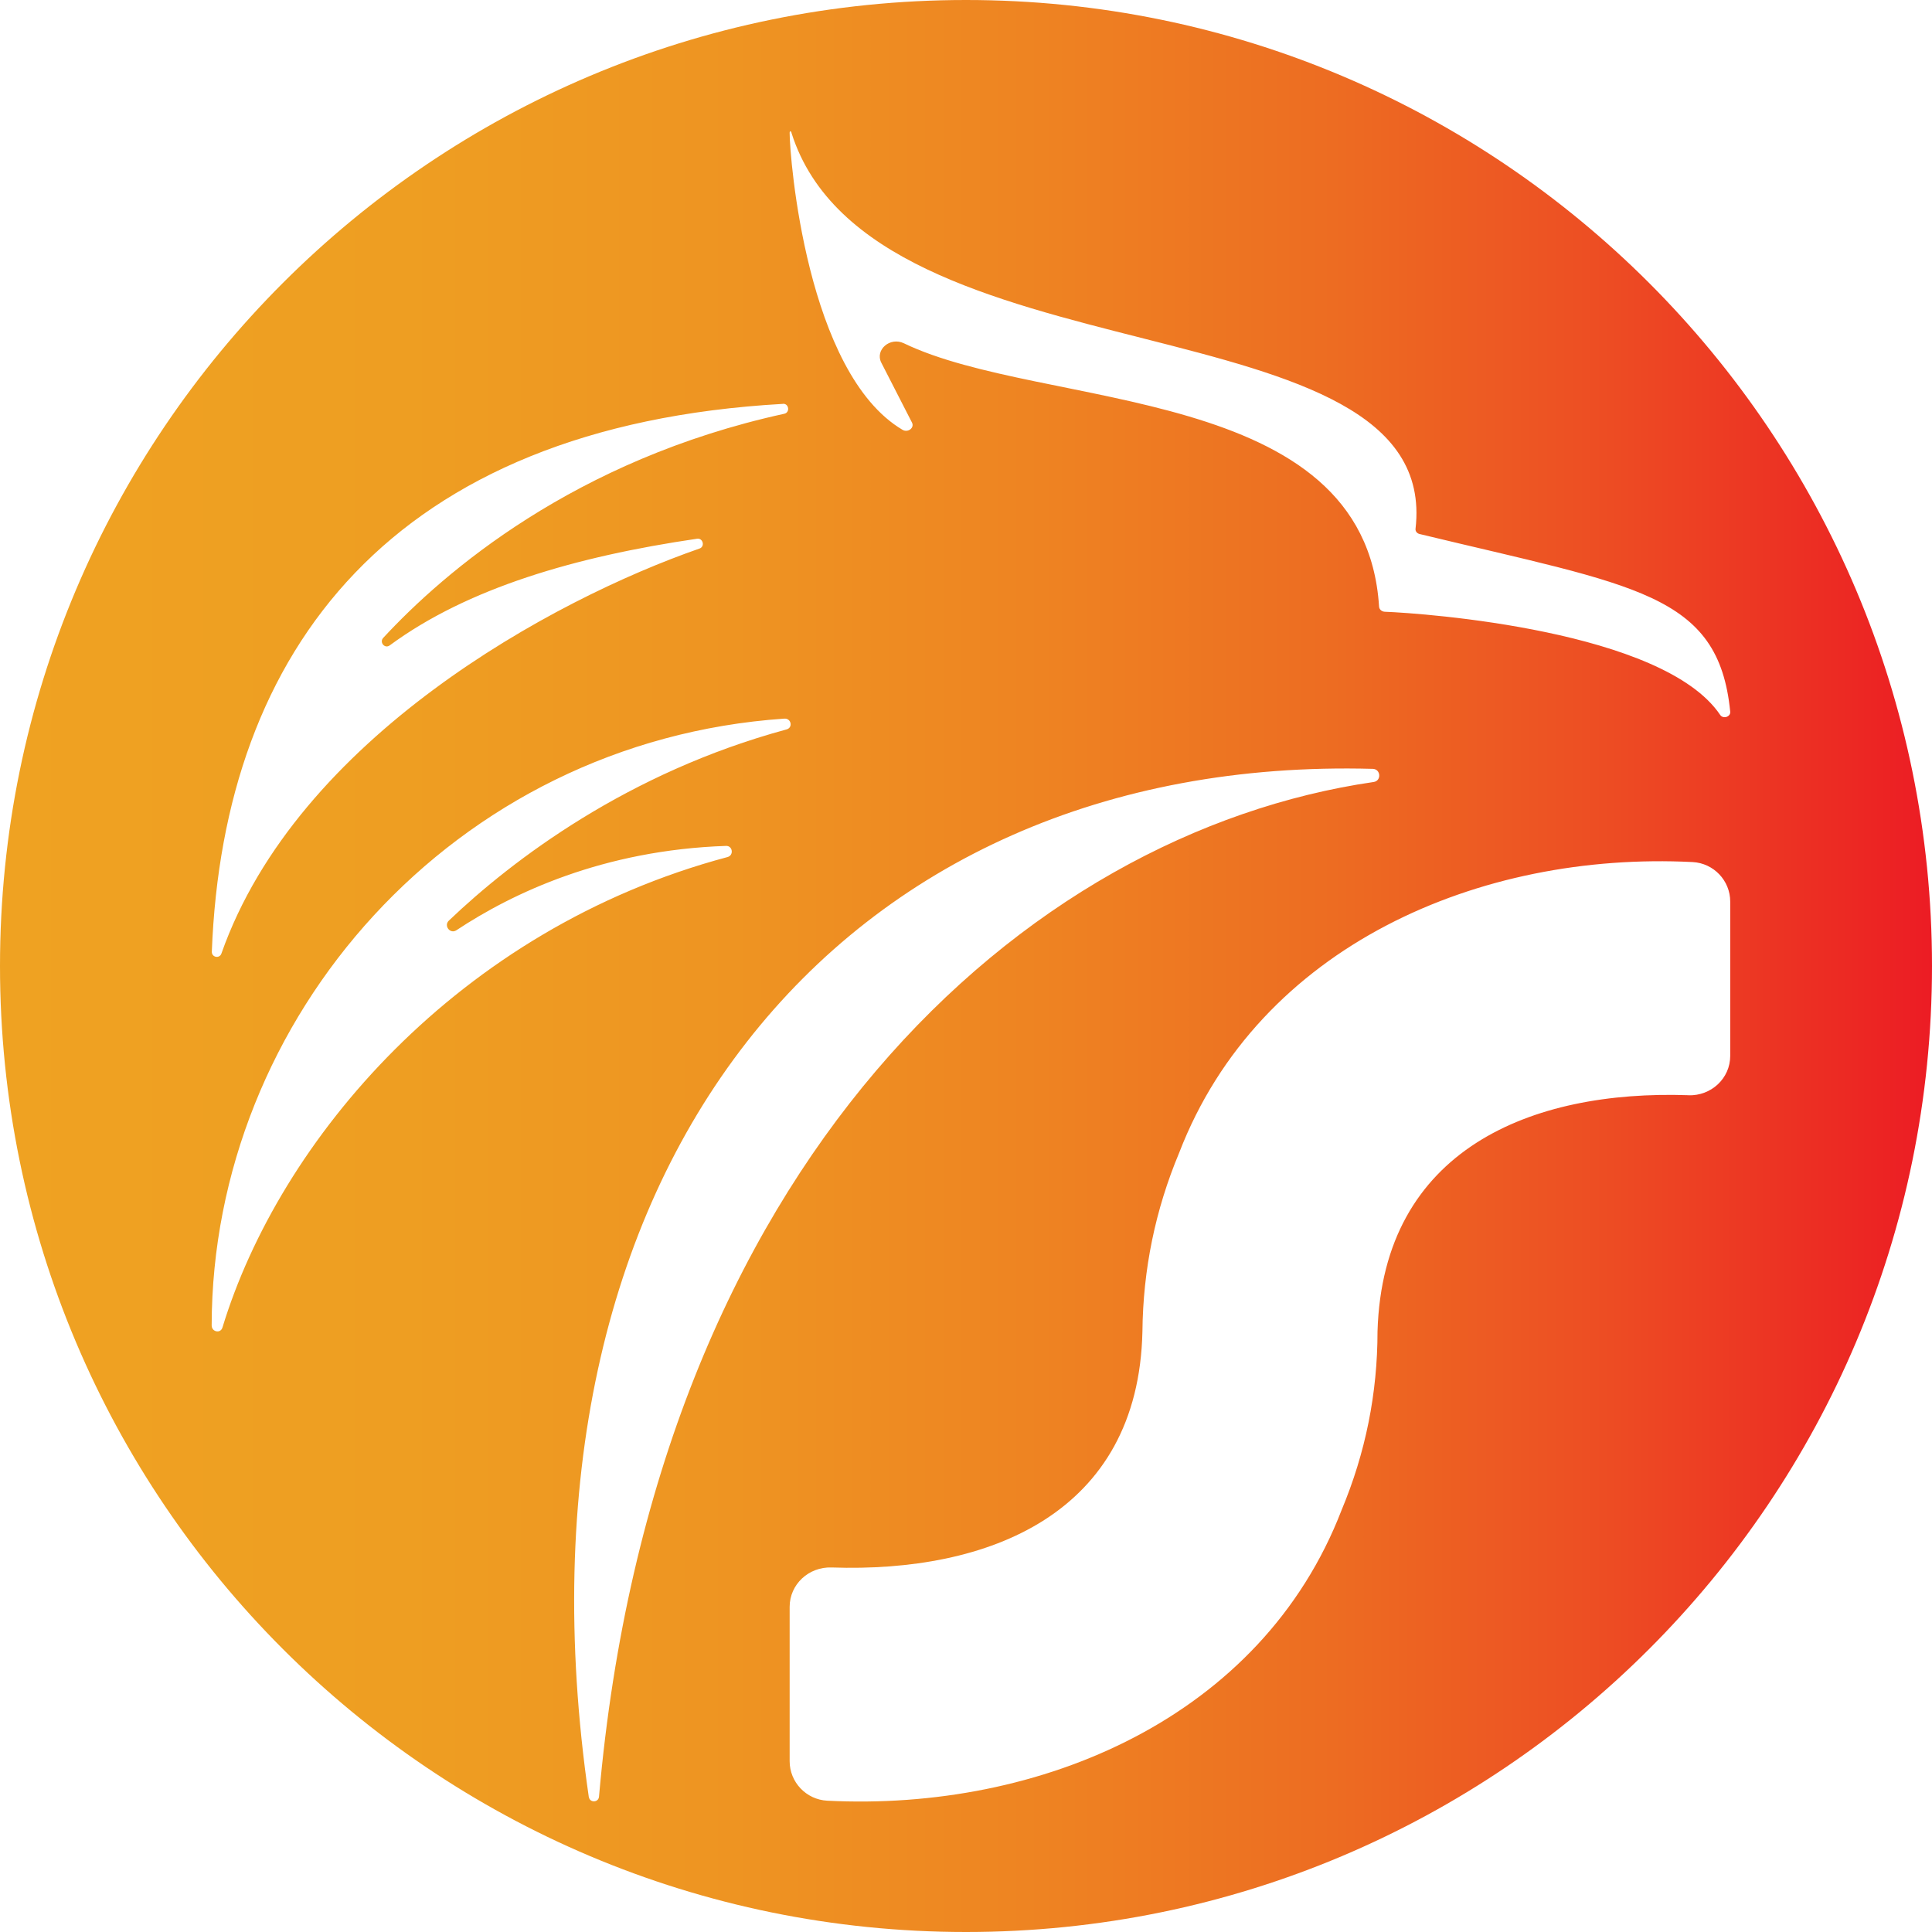
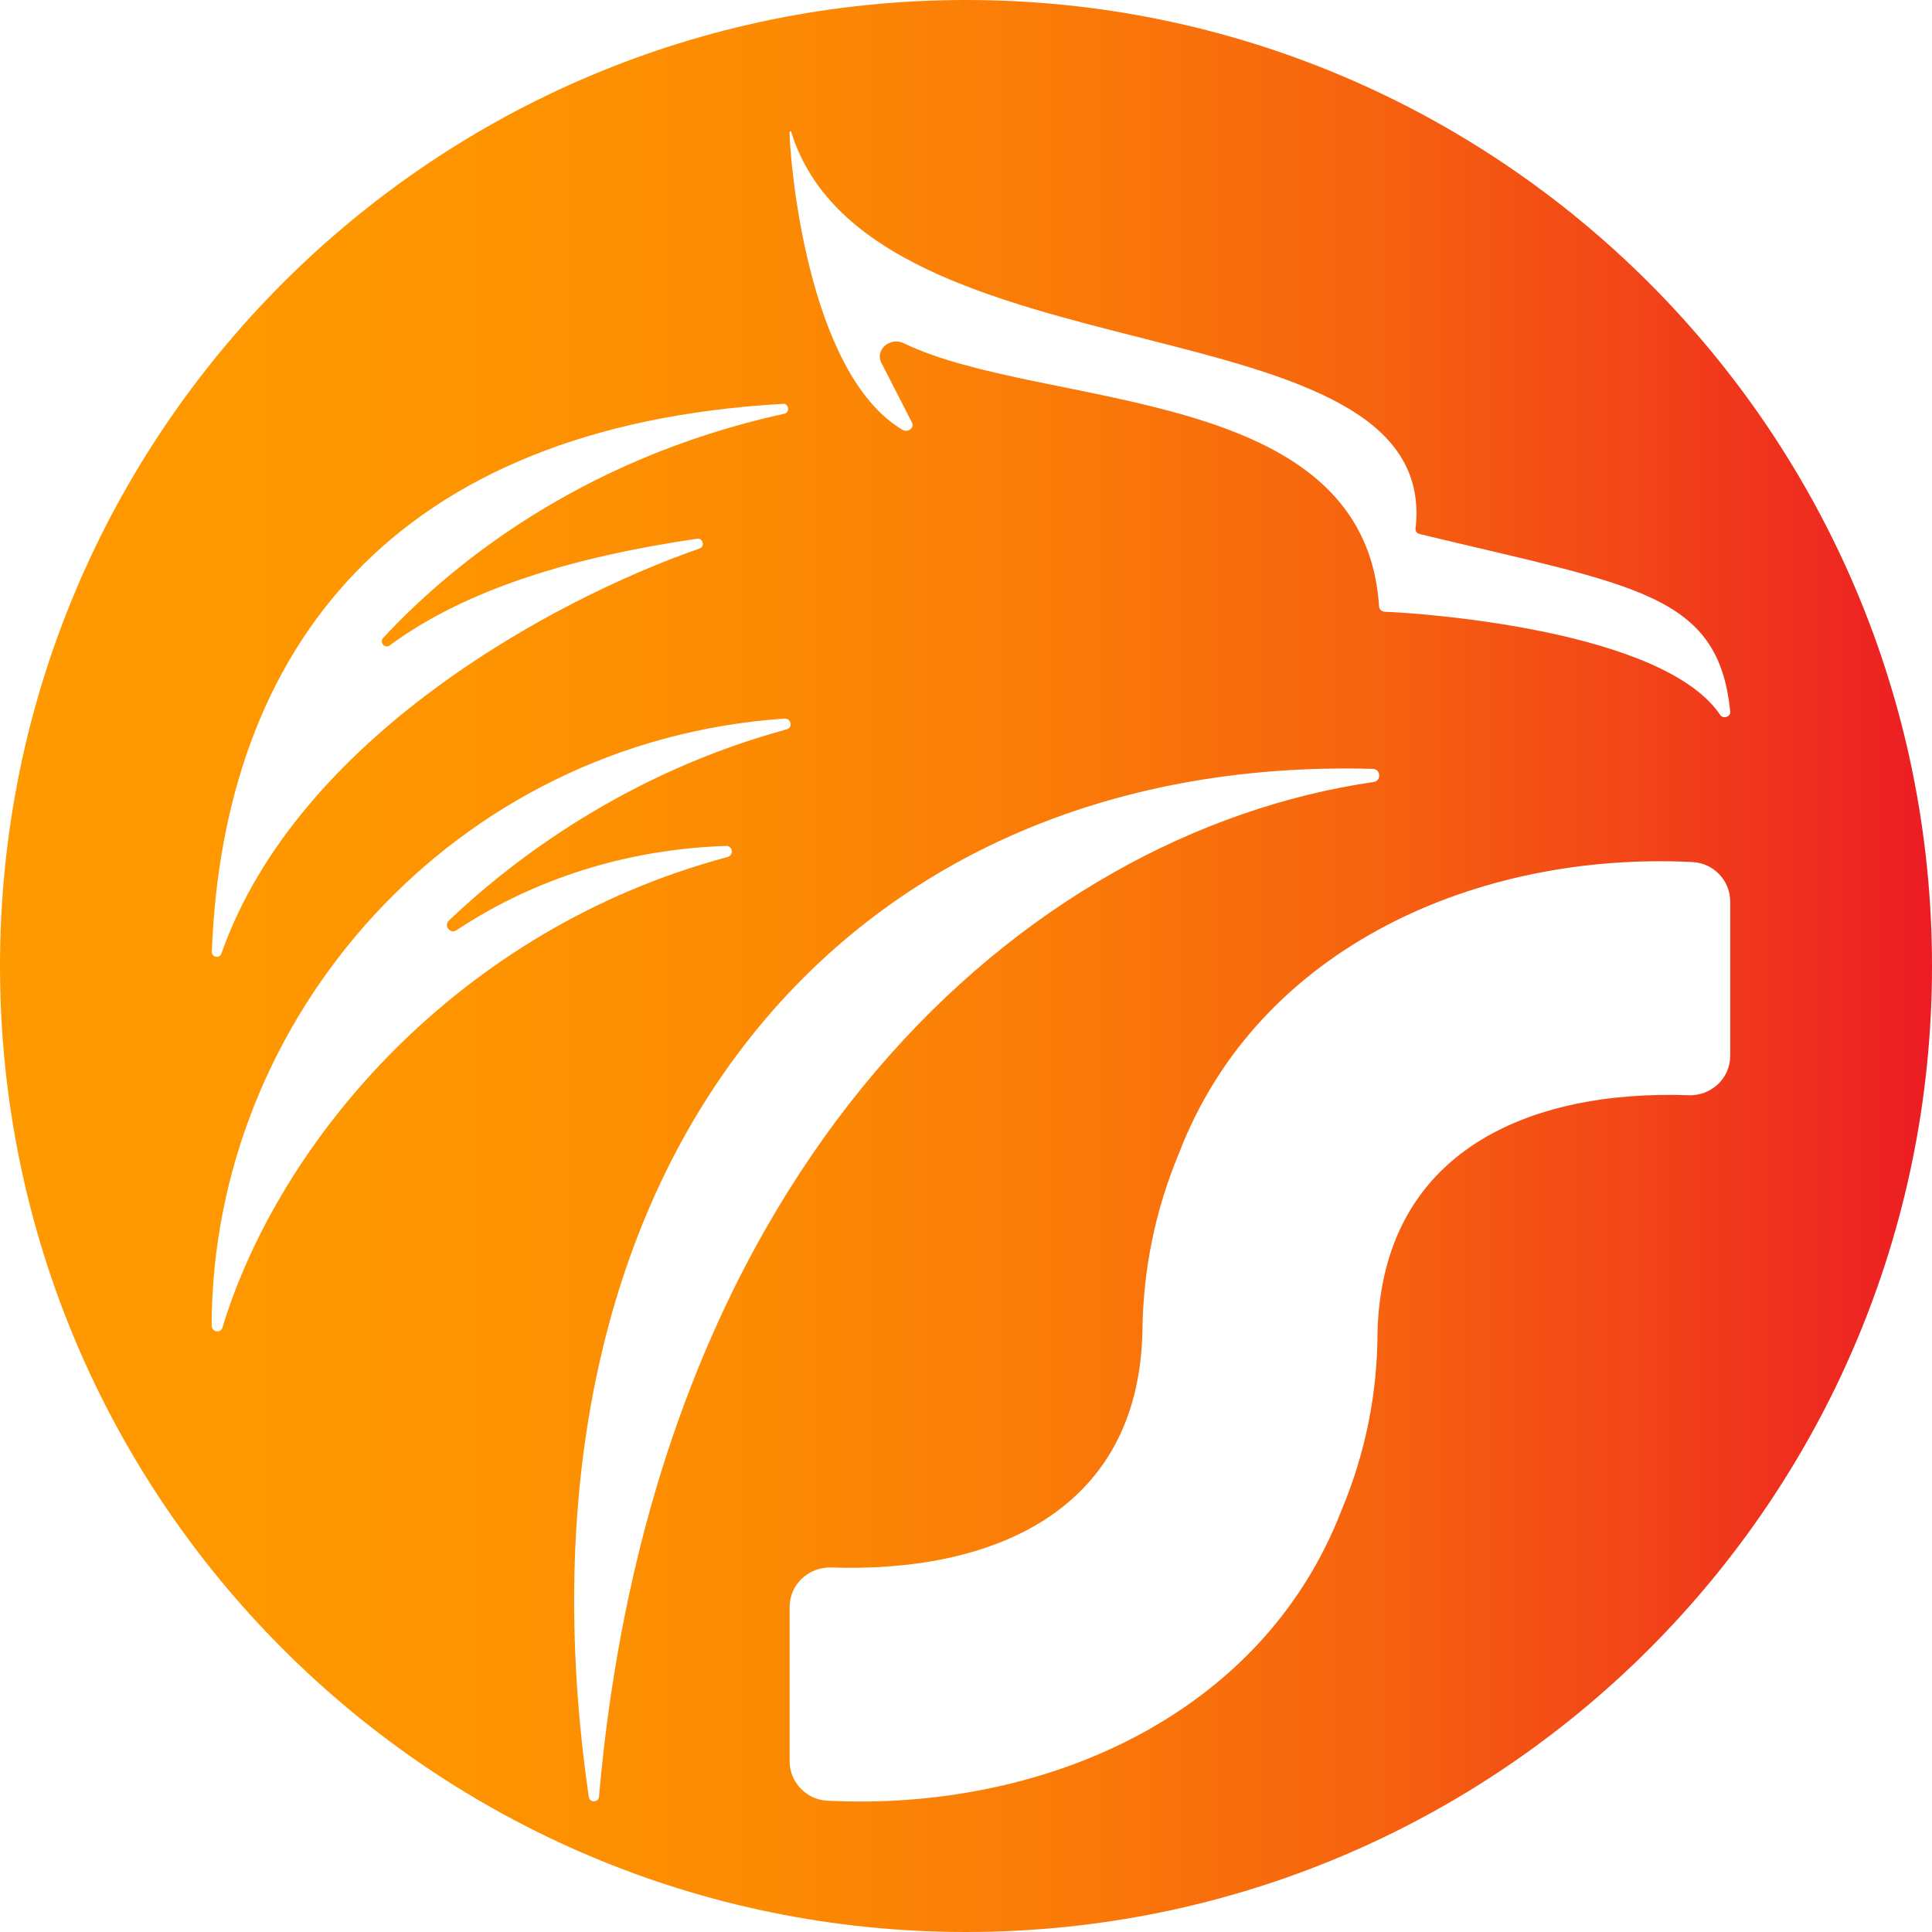
<svg xmlns="http://www.w3.org/2000/svg" id="Layer_1" data-name="Layer 1" viewBox="0 0 250 250">
  <defs>
    <style>
      .cls-1 {
        fill: url(#linear-gradient);
        stroke-width: 0px;
      }
    </style>
    <linearGradient id="linear-gradient" x1="0" y1="125" x2="250" y2="125" gradientUnits="userSpaceOnUse">
-       <stop offset="0" stop-color="#efa222" />
-       <stop offset=".21" stop-color="#ee9e22" />
-       <stop offset=".38" stop-color="#ee9422" />
-       <stop offset=".54" stop-color="#ee8322" />
-       <stop offset=".69" stop-color="#ed6c22" />
-       <stop offset=".83" stop-color="#ed4d23" />
-       <stop offset=".96" stop-color="#ec2823" />
+       <stop offset="0" stop-color="#f90" />
+       <stop offset=".22" stop-color="#fe9500" />
+       <stop offset=".39" stop-color="#fc8b03" />
+       <stop offset=".55" stop-color="#fa7a08" />
+       <stop offset=".71" stop-color="#f6630f" />
+       <stop offset=".85" stop-color="#f24418" />
+       <stop offset=".99" stop-color="#ec1f23" />
      <stop offset="1" stop-color="#ec1c24" />
    </linearGradient>
  </defs>
  <path class="cls-1" d="m125,0C55.96,0,0,55.96,0,125s55.96,125,125,125,125-55.96,125-125S194.04,0,125,0Zm-22.58,17.2c10.43,32.92,84.23,20.96,80.75,51.22-.04.31.18.6.52.68,27.88,6.74,38.68,7.63,40.2,22.99.07.67-.92.99-1.3.42-7.36-10.93-38.31-13.16-43.4-13.35-.41-.02-.72-.31-.74-.68-1.84-28.93-43.44-25.35-61.49-34.06-1.79-.86-3.76.85-2.92,2.51l3.97,7.75c.35.68-.52,1.35-1.22.94-12.44-7.35-14.61-35.31-14.61-38.41,0-.28.15-.32.25-.01Zm-1.1,35.05c.77-.04.93,1.12.17,1.29-27.18,5.94-44.05,20.52-51.9,29-.53.57.2,1.44.83.98,10.06-7.41,24.02-11.5,39.79-13.81.76-.11,1.04,1.02.31,1.27-18.99,6.6-52.04,24.51-61.87,52.41-.25.7-1.27.49-1.24-.25,1.5-39.04,23.28-68.02,73.91-70.88ZM28.78,171.79c-.25.81-1.39.56-1.39-.28.06-39.77,31.24-75.58,74.1-78.52.9-.06,1.15,1.17.28,1.4-20.53,5.57-35.42,16.84-43.69,24.74-.69.66.17,1.77.97,1.25,7.26-4.81,18.98-10.38,34.9-10.92.86-.03,1.03,1.21.2,1.44-34.98,9.33-58.03,36.75-65.37,60.9Zm47.41,60.74c-11.76-81.11,32.34-134.93,101.45-133.04,1.04.03,1.14,1.55.11,1.7-45.18,6.57-93.06,49.26-100.24,131.3-.07.78-1.2.81-1.31.04Zm142.28-90.81c-20.27-.7-39.52,6.98-40.22,30.56,0,8.01-1.55,15.71-4.64,23.1-10.37,26.94-39.04,39.02-66.56,37.63-2.73-.14-4.87-2.4-4.87-5.11v-19.97c0-2.92,2.47-5.2,5.42-5.1,20.27.7,39.72-6.89,40.23-30.55.08-8.01,1.66-15.71,4.75-23.1,10.35-26.88,38.98-39.02,66.44-37.63,2.73.14,4.87,2.4,4.87,5.11v19.97c0,2.92-2.47,5.2-5.42,5.1Z" />
</svg>
